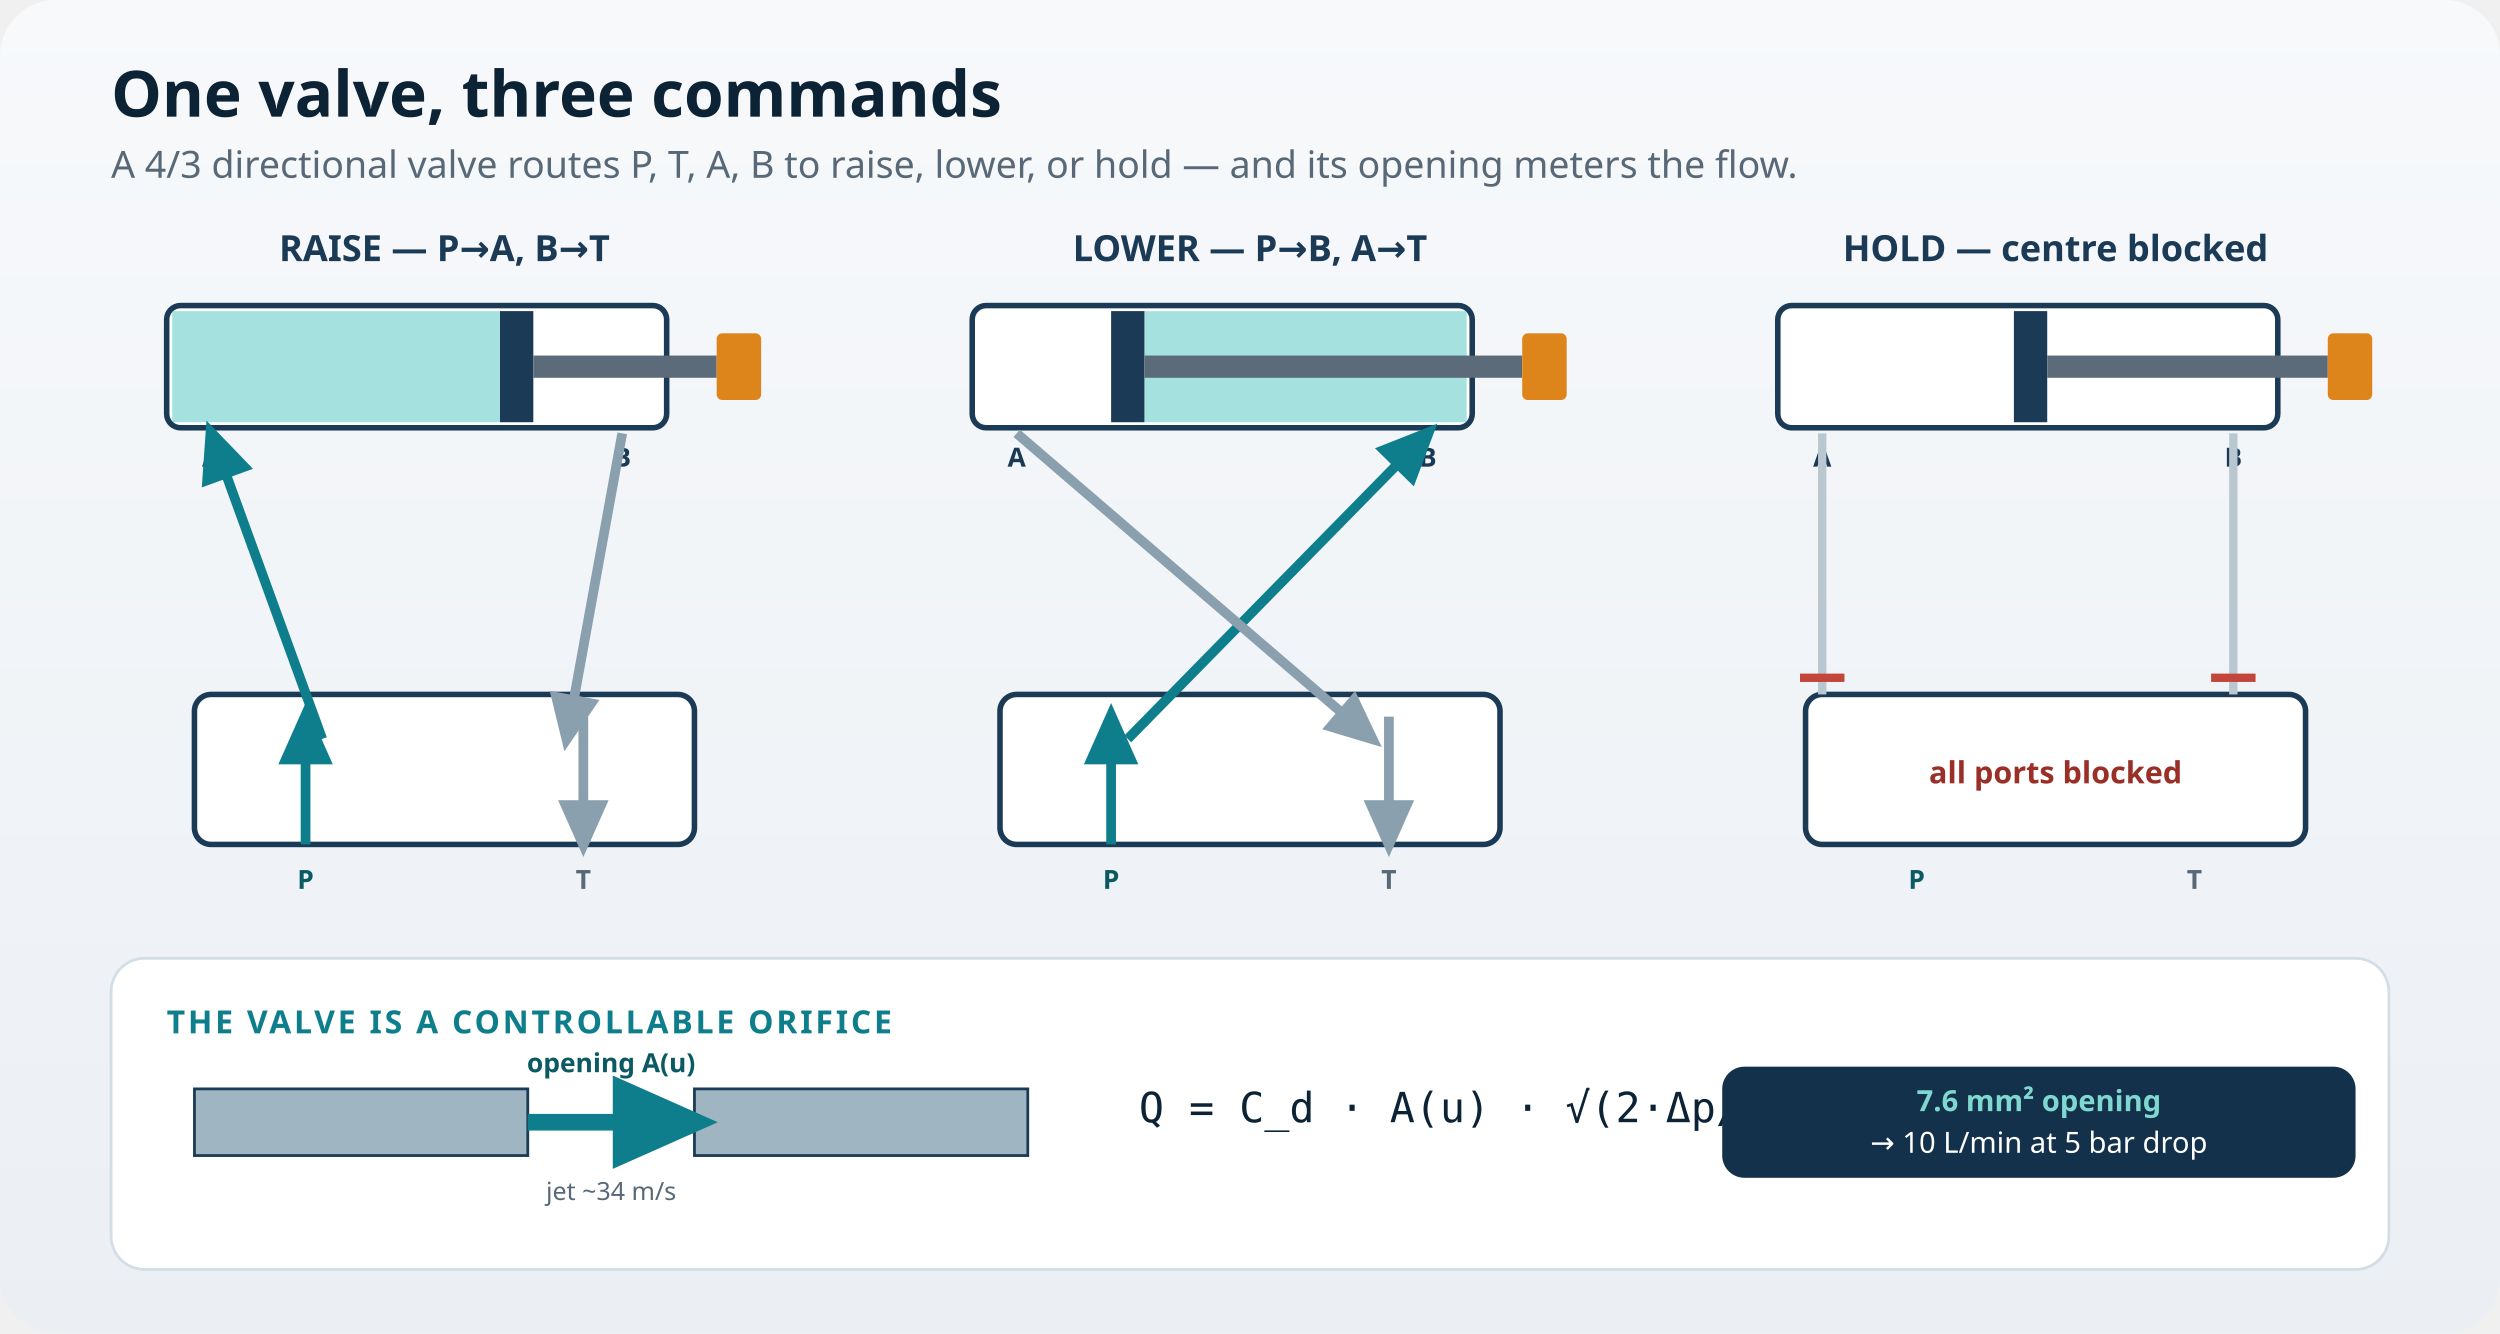
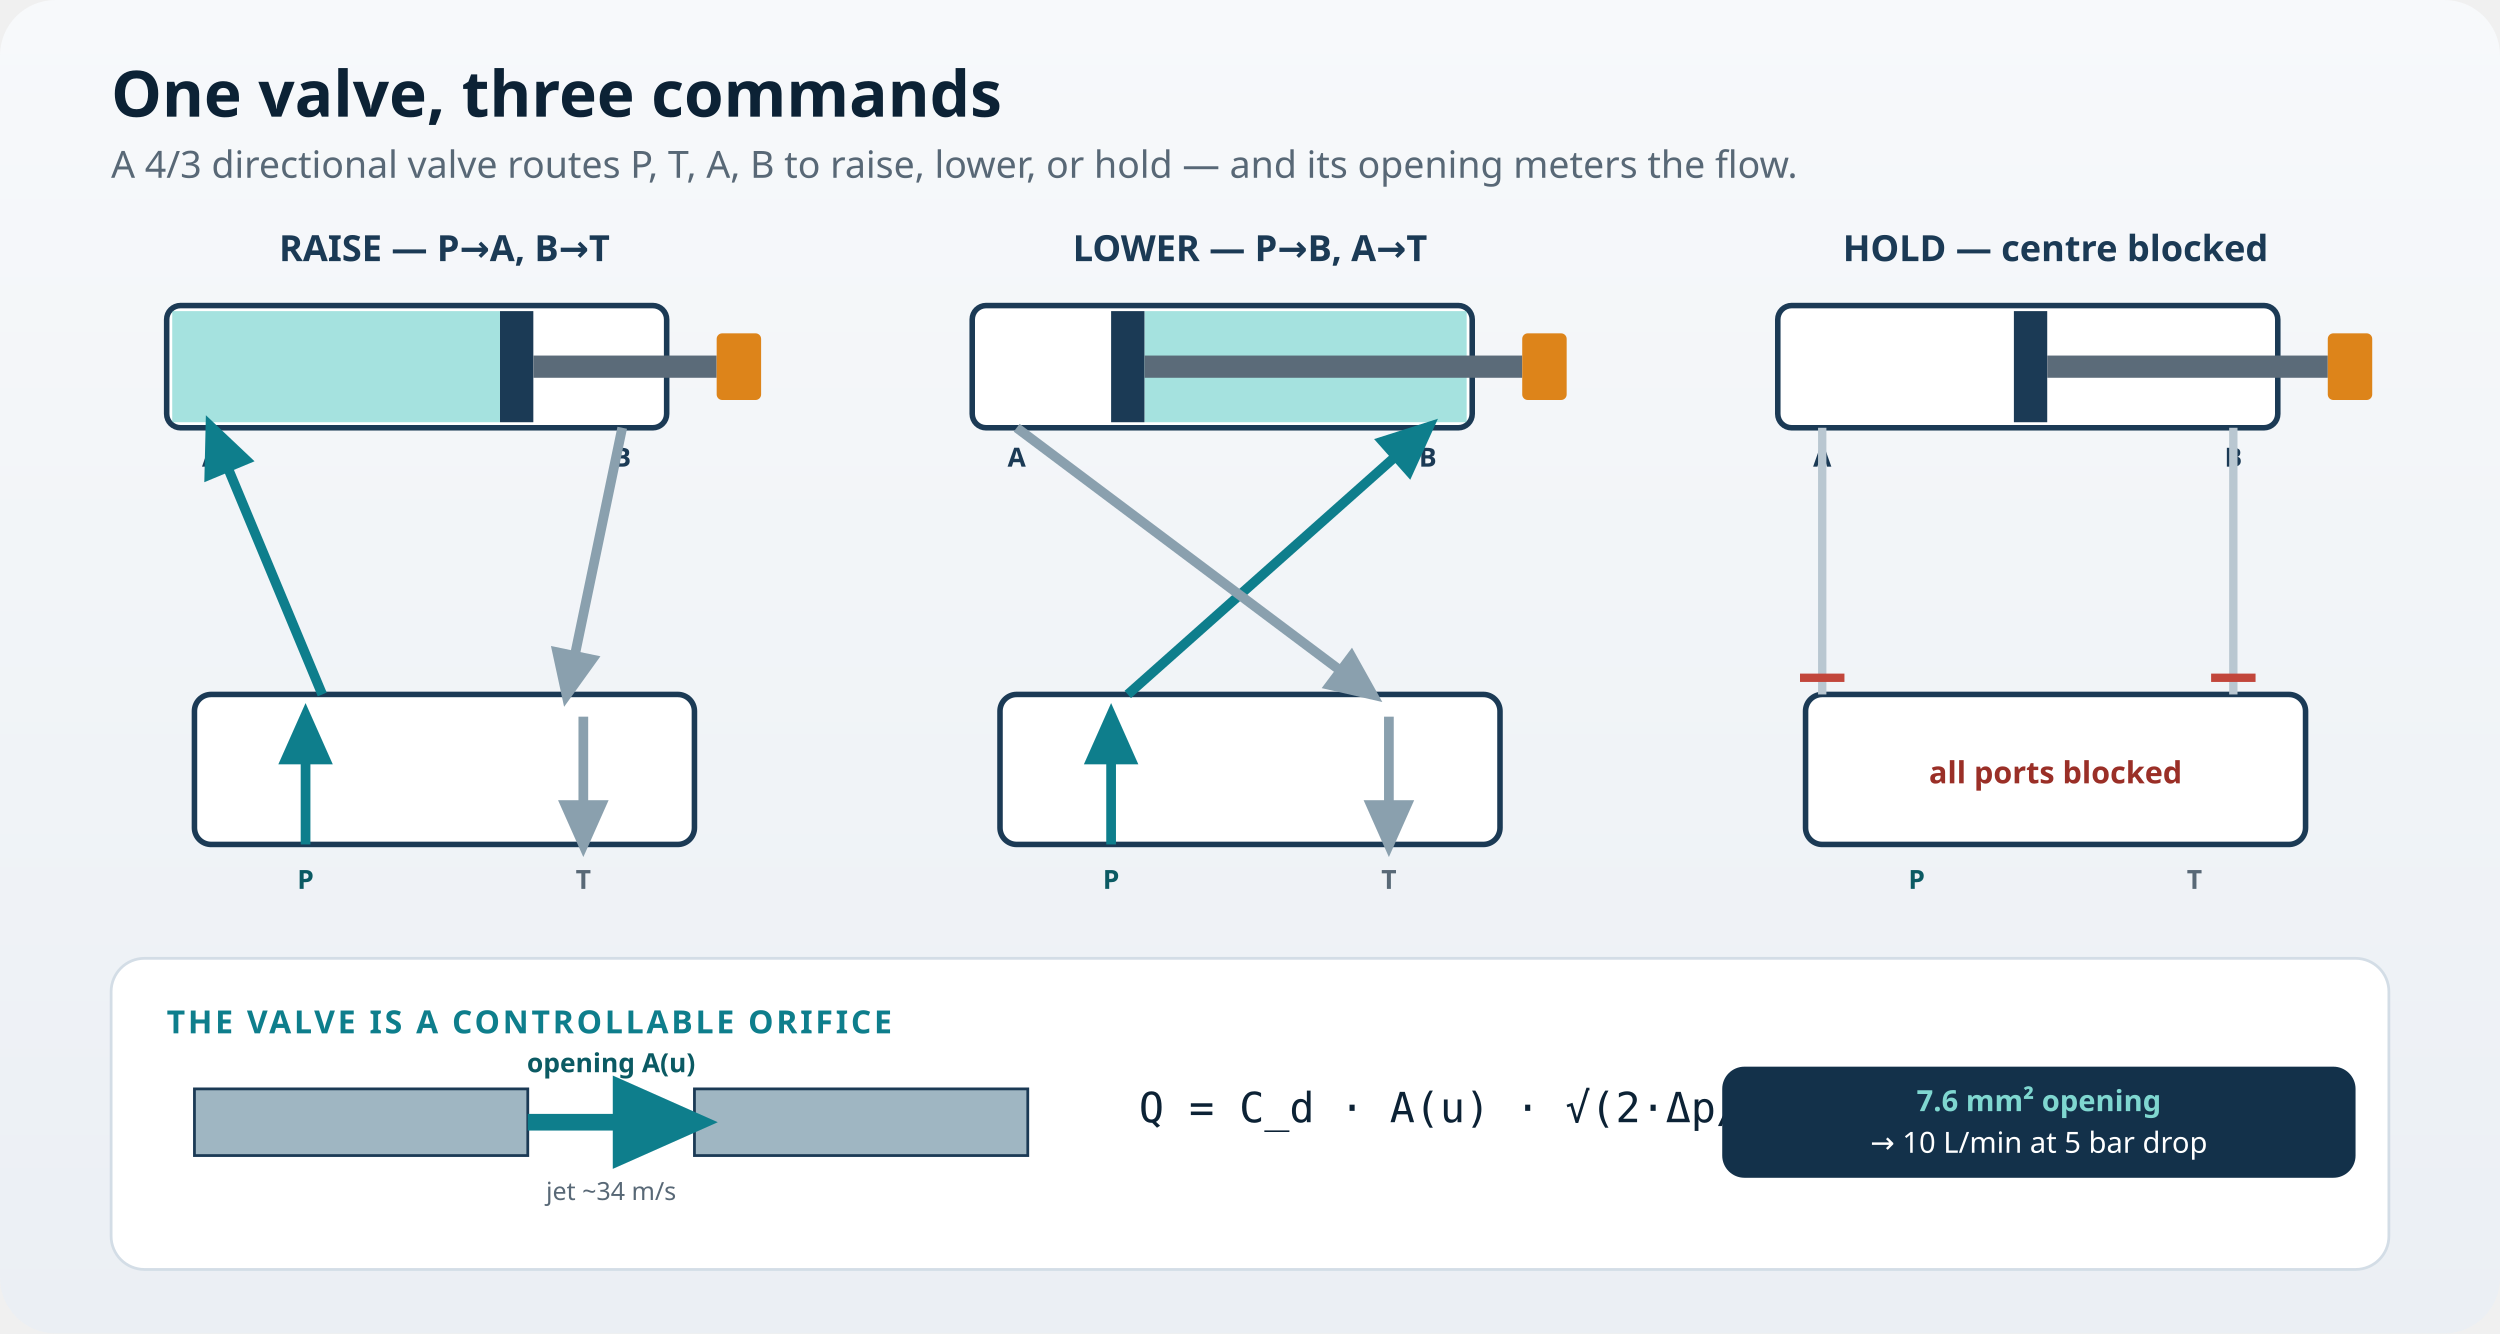
<svg xmlns="http://www.w3.org/2000/svg" viewBox="0 0 900 480" font-family="'IBM Plex Sans','Segoe UI',system-ui,sans-serif" role="img" aria-label="Three panels showing a 4/3 directional control valve commanding a cylinder. Raise: pump port P connects to cap port A and rod port B drains to tank T, and the piston extends. Lower: P connects to rod port B and cap port A drains to T, and the piston retracts. Hold: all four ports P, T, A and B are blocked at the valve centre, and the piston is held. Below, a detail shows the valve as a controllable orifice: a spool edge opening a gap of area A(u) with a jet through it, governed by Q equals C_d times A(u) times the square root of two delta-p over rho, and noting that about 7.6 square millimetres passes 10 litres per minute at a 5 bar drop.">
  <defs>
    <linearGradient id="bg" x1="0" y1="0" x2="0" y2="1">
      <stop offset="0" stop-color="#F7F9FB" />
      <stop offset="1" stop-color="#EBEFF4" />
    </linearGradient>
    <marker id="tm" viewBox="0 0 10 10" refX="7" refY="5" markerWidth="7" markerHeight="7" orient="auto">
      <path d="M0,1 L9,5 L0,9 z" fill="#0E7E8C" />
    </marker>
    <marker id="gm" viewBox="0 0 10 10" refX="7" refY="5" markerWidth="6.5" markerHeight="6.5" orient="auto">
      <path d="M0,1 L9,5 L0,9 z" fill="#8AA0AE" />
    </marker>
  </defs>
  <rect x="0" y="0" width="900" height="480" rx="20" fill="url(#bg)" />
  <text x="40" y="42" font-size="23" font-weight="700" fill="#0C2235">One valve, three commands</text>
  <text x="40" y="64" font-size="13.5" fill="#586876">A 4/3 directional valve routes P, T, A, B to raise, lower, or hold — and its opening meters the flow.</text>
  <text x="160" y="94" font-size="13" font-weight="700" fill="#1B3A55" text-anchor="middle">RAISE — P→A, B→T</text>
  <rect x="60" y="110" width="180" height="44" rx="5" fill="#FFFFFF" stroke="#1B3A55" stroke-width="2" />
  <rect x="62" y="112" width="118" height="40" fill="#1FB6AE" opacity="0.4" />
  <rect x="180" y="112" width="12" height="40" fill="#1B3A55" />
  <rect x="192" y="128.0" width="66" height="8" fill="#5B6B79" />
  <rect x="258" y="120.0" width="16" height="24" rx="2" fill="#DD841A" />
  <text x="76" y="168" font-size="9.5" font-weight="700" fill="#1B3A55" text-anchor="middle">A</text>
  <text x="224" y="168" font-size="9.5" font-weight="700" fill="#1B3A55" text-anchor="middle">B</text>
  <rect x="70" y="250" width="180" height="54" rx="6" fill="#FFFFFF" stroke="#1B3A55" stroke-width="2" />
  <text x="110" y="320" font-size="9.5" font-weight="700" fill="#0B5A63" text-anchor="middle">P</text>
  <text x="210" y="320" font-size="9.5" font-weight="700" fill="#586876" text-anchor="middle">T</text>
  <line x1="110" y1="304" x2="110" y2="258" stroke="#0E7E8C" stroke-width="3.5" marker-end="url(#tm)" />
-   <line x1="116" y1="266" x2="76" y2="156" stroke="#0E7E8C" stroke-width="3.5" marker-end="url(#tm)" />
-   <line x1="224" y1="156" x2="204" y2="266" stroke="#8AA0AE" stroke-width="3.5" marker-end="url(#gm)" />
+   <line x1="116" y1="250" x2="76" y2="154" stroke="#0E7E8C" stroke-width="3.5" marker-end="url(#tm)" />
+   <line x1="224" y1="154" x2="204" y2="250" stroke="#8AA0AE" stroke-width="3.5" marker-end="url(#gm)" />
  <line x1="210" y1="258" x2="210" y2="304" stroke="#8AA0AE" stroke-width="3.5" marker-end="url(#gm)" />
  <text x="450" y="94" font-size="13" font-weight="700" fill="#1B3A55" text-anchor="middle">LOWER — P→B, A→T</text>
  <rect x="350" y="110" width="180" height="44" rx="5" fill="#FFFFFF" stroke="#1B3A55" stroke-width="2" />
  <rect x="412" y="112" width="116" height="40" fill="#1FB6AE" opacity="0.4" />
  <rect x="400" y="112" width="12" height="40" fill="#1B3A55" />
  <rect x="412" y="128.0" width="136" height="8" fill="#5B6B79" />
  <rect x="548" y="120.0" width="16" height="24" rx="2" fill="#DD841A" />
  <text x="366" y="168" font-size="9.5" font-weight="700" fill="#1B3A55" text-anchor="middle">A</text>
  <text x="514" y="168" font-size="9.5" font-weight="700" fill="#1B3A55" text-anchor="middle">B</text>
  <rect x="360" y="250" width="180" height="54" rx="6" fill="#FFFFFF" stroke="#1B3A55" stroke-width="2" />
  <text x="400" y="320" font-size="9.5" font-weight="700" fill="#0B5A63" text-anchor="middle">P</text>
  <text x="500" y="320" font-size="9.5" font-weight="700" fill="#586876" text-anchor="middle">T</text>
  <line x1="400" y1="304" x2="400" y2="258" stroke="#0E7E8C" stroke-width="3.5" marker-end="url(#tm)" />
-   <line x1="406" y1="266" x2="514" y2="156" stroke="#0E7E8C" stroke-width="3.5" marker-end="url(#tm)" />
-   <line x1="366" y1="156" x2="494" y2="266" stroke="#8AA0AE" stroke-width="3.5" marker-end="url(#gm)" />
+   <line x1="406" y1="250" x2="514" y2="154" stroke="#0E7E8C" stroke-width="3.5" marker-end="url(#tm)" />
+   <line x1="366" y1="154" x2="494" y2="250" stroke="#8AA0AE" stroke-width="3.5" marker-end="url(#gm)" />
  <line x1="500" y1="258" x2="500" y2="304" stroke="#8AA0AE" stroke-width="3.5" marker-end="url(#gm)" />
  <text x="740" y="94" font-size="13" font-weight="700" fill="#1B3A55" text-anchor="middle">HOLD — centre blocked</text>
  <rect x="640" y="110" width="180" height="44" rx="5" fill="#FFFFFF" stroke="#1B3A55" stroke-width="2" />
  <rect x="725" y="112" width="12" height="40" fill="#1B3A55" />
  <rect x="737" y="128.0" width="101" height="8" fill="#5B6B79" />
  <rect x="838" y="120.0" width="16" height="24" rx="2" fill="#DD841A" />
  <text x="656" y="168" font-size="9.5" font-weight="700" fill="#1B3A55" text-anchor="middle">A</text>
  <text x="804" y="168" font-size="9.5" font-weight="700" fill="#1B3A55" text-anchor="middle">B</text>
  <rect x="650" y="250" width="180" height="54" rx="6" fill="#FFFFFF" stroke="#1B3A55" stroke-width="2" />
  <text x="690" y="320" font-size="9.5" font-weight="700" fill="#0B5A63" text-anchor="middle">P</text>
  <text x="790" y="320" font-size="9.5" font-weight="700" fill="#586876" text-anchor="middle">T</text>
-   <line x1="656" y1="156" x2="656" y2="250" stroke="#B9C7D1" stroke-width="3" />
+   <line x1="656" y1="154" x2="656" y2="250" stroke="#B9C7D1" stroke-width="3" />
  <line x1="648" y1="244" x2="664" y2="244" stroke="#C2463B" stroke-width="3" />
-   <line x1="804" y1="156" x2="804" y2="250" stroke="#B9C7D1" stroke-width="3" />
+   <line x1="804" y1="154" x2="804" y2="250" stroke="#B9C7D1" stroke-width="3" />
  <line x1="796" y1="244" x2="812" y2="244" stroke="#C2463B" stroke-width="3" />
  <text x="740" y="282" font-size="11" font-weight="700" fill="#9A2f27" text-anchor="middle">all ports blocked</text>
  <rect x="40" y="345" width="820" height="112" rx="12" fill="#FFFFFF" stroke="#D3DDE6" />
  <text x="60" y="372" font-size="11.5" font-weight="700" letter-spacing="1" fill="#0E7E8C">THE VALVE IS A CONTROLLABLE ORIFICE</text>
  <rect x="70" y="392" width="120" height="24" fill="#9FB6C2" stroke="#1B3A55" />
  <rect x="250" y="392" width="120" height="24" fill="#9FB6C2" stroke="#1B3A55" />
  <line x1="190" y1="404" x2="250" y2="404" stroke="#0E7E8C" stroke-width="6" marker-end="url(#tm)" />
  <text x="220" y="386" font-size="9.5" font-weight="700" fill="#0B5A63" text-anchor="middle">opening A(u)</text>
  <text x="220" y="432" font-size="9" fill="#586876" text-anchor="middle">jet ~34 m/s</text>
  <text x="410" y="404" font-size="15" fill="#0C2235" font-family="'IBM Plex Mono',monospace">Q = C_d · A(u) · √(2·Δp/ρ)</text>
  <rect x="620" y="384" width="228" height="40" rx="8" fill="#13314A" />
  <text x="734" y="400" font-size="10.5" font-weight="700" fill="#7FD7D0" text-anchor="middle">7.6 mm² opening</text>
  <text x="734" y="415" font-size="10.5" fill="#fff" text-anchor="middle">→ 10 L/min at 5 bar drop</text>
</svg>
